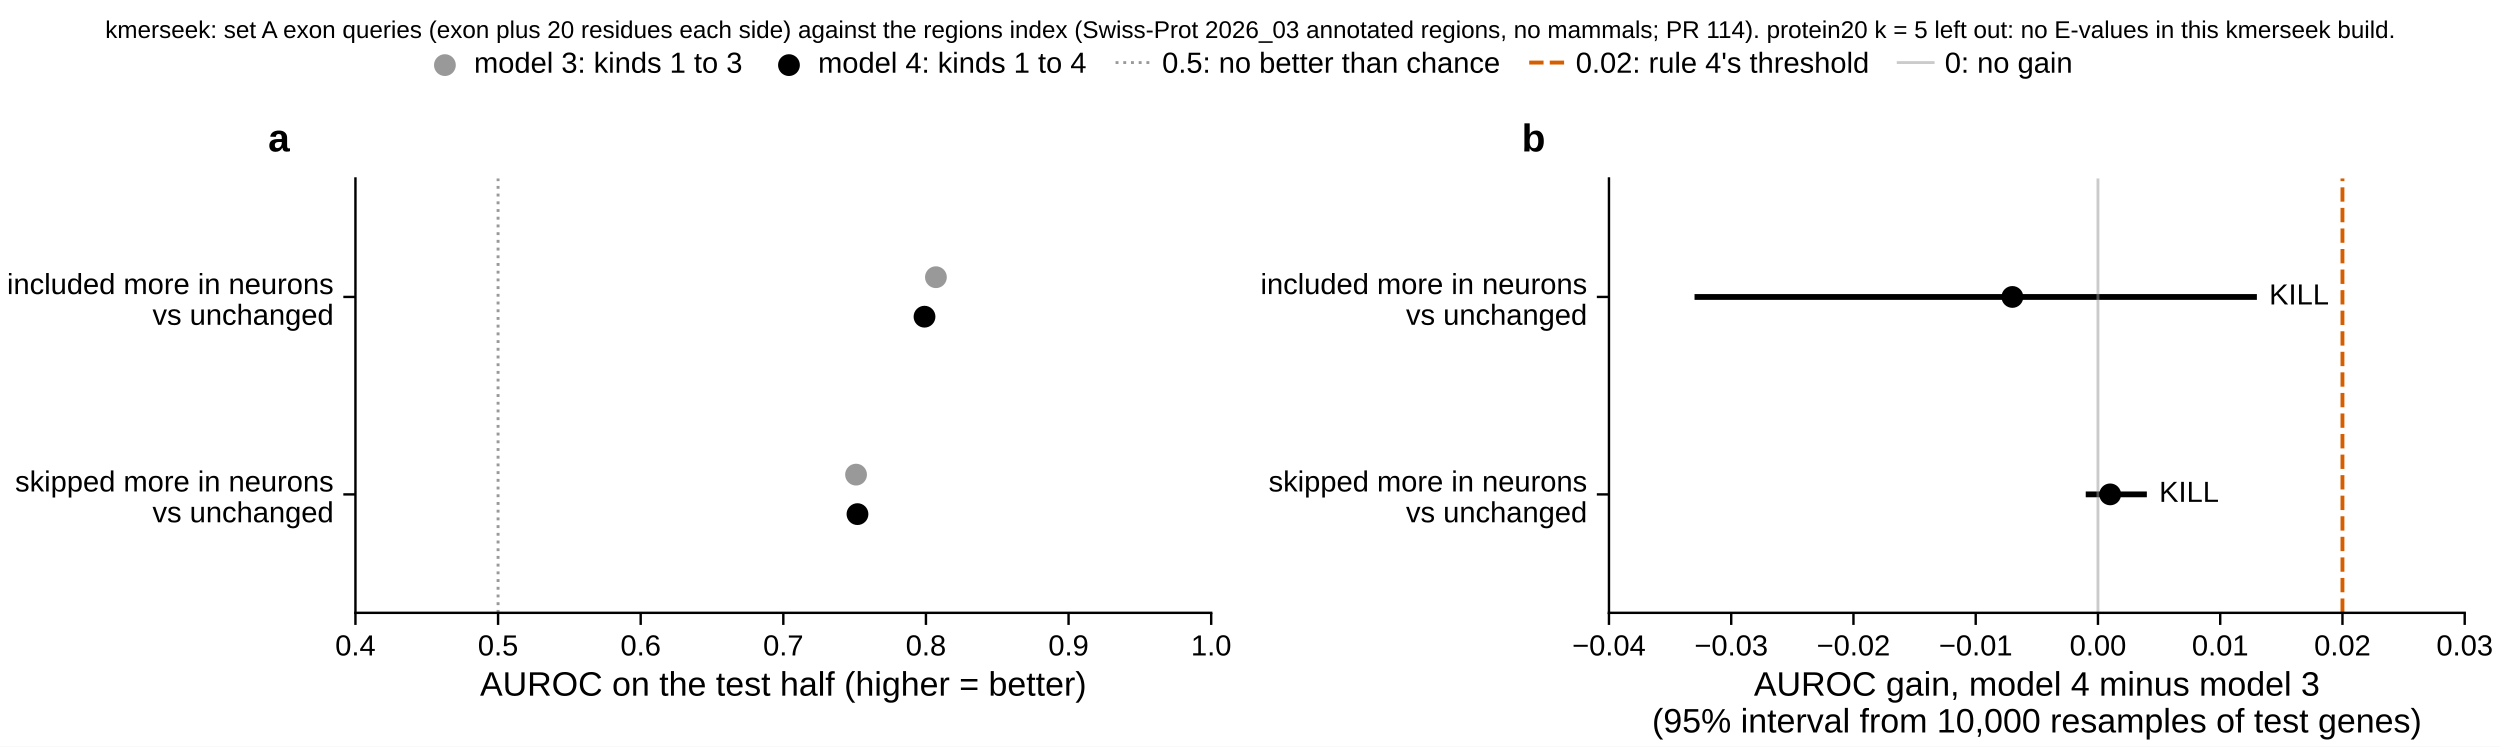
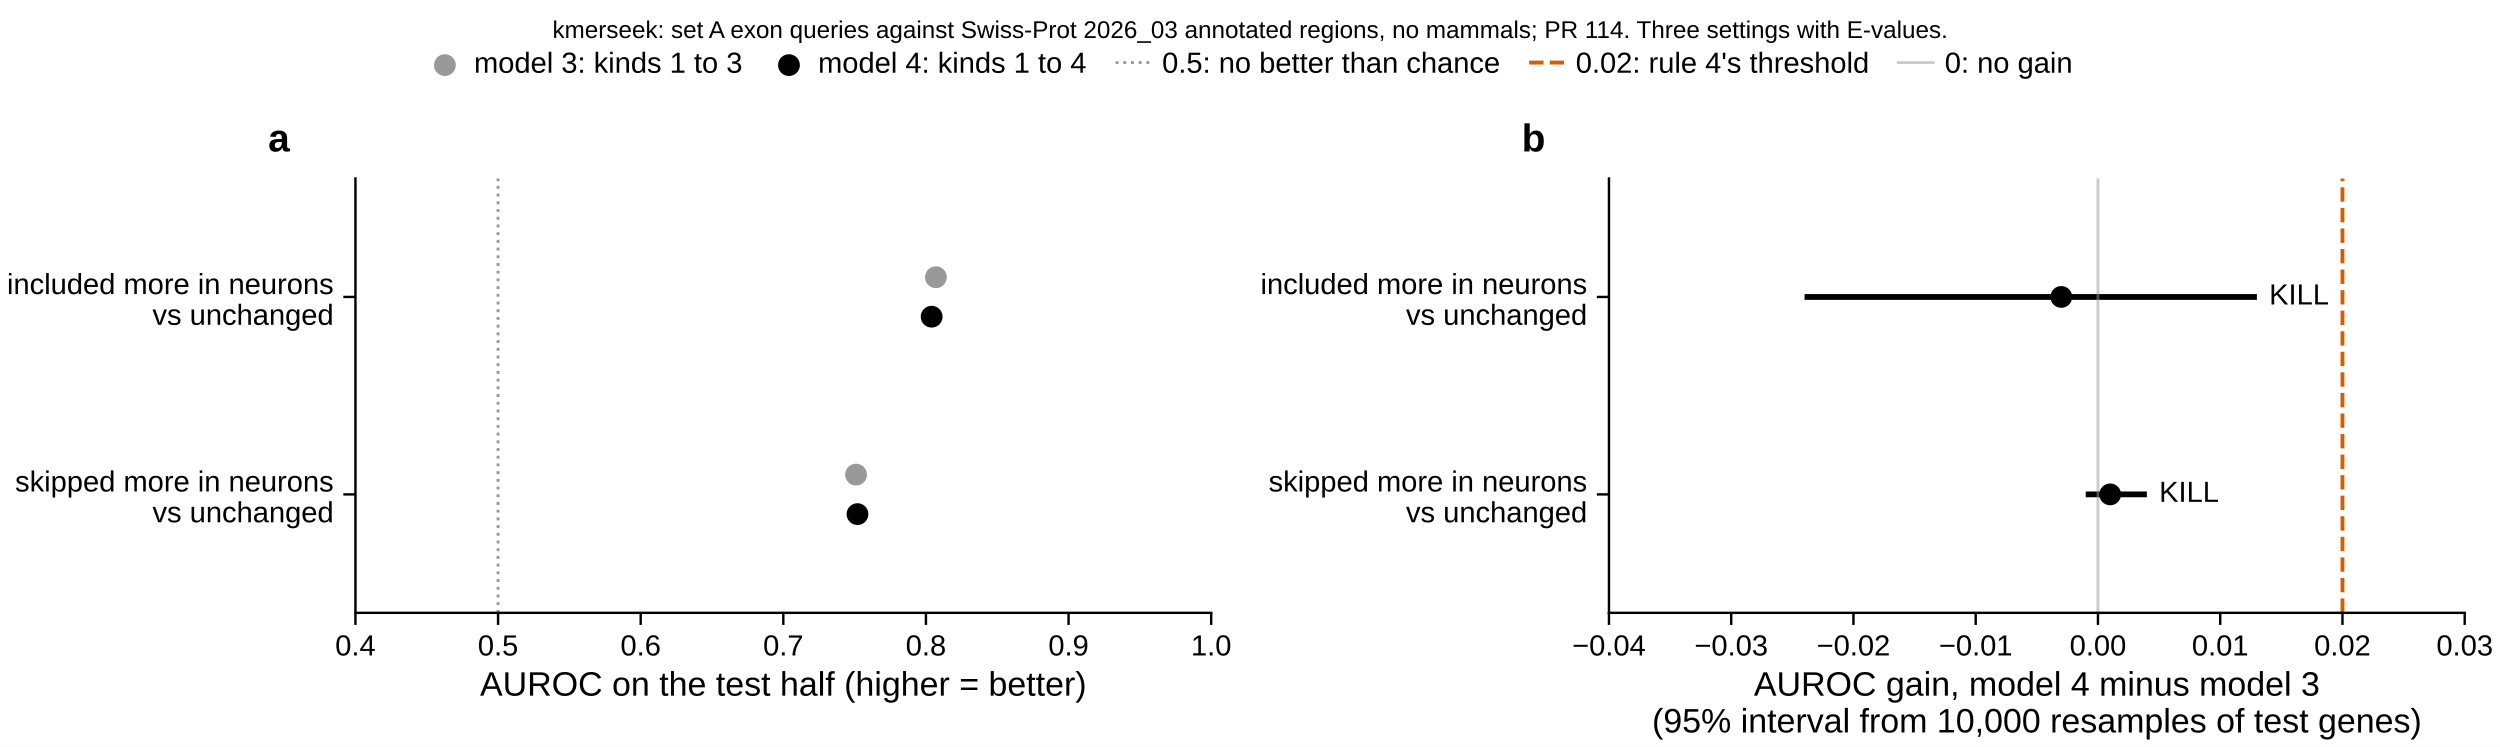
<svg xmlns="http://www.w3.org/2000/svg" xmlns:xlink="http://www.w3.org/1999/xlink" width="515.62pt" height="153.985pt" viewBox="0 0 515.62 153.985" version="1.1">
  <defs>
    <style type="text/css">*{stroke-linejoin: round; stroke-linecap: butt}</style>
  </defs>
  <g id="figure_1">
    <g id="patch_1">
-       <path d="M 0 153.985  L 515.62 153.985  L 515.62 0  L 0 0  z " style="fill: #ffffff" />
+       <path d="M 0 153.985 L 515.62 153.985 L 515.62 0 L 0 0 z " style="fill: #ffffff" />
    </g>
    <g id="axes_1">
      <g id="patch_2">
-         <path d="M 73.309 126.396  L 249.805 126.396  L 249.805 36.813  L 73.309 36.813  z " style="fill: #ffffff" />
+         <path d="M 73.309 126.396 L 249.805 126.396 L 249.805 36.813 L 73.309 36.813 z " style="fill: #ffffff" />
      </g>
      <g id="matplotlib.axis_1">
        <g id="xtick_1">
          <g id="line2d_1">
            <defs>
-               <path id="mf341d355e3" d="M 0 0  L 0 2.5  " style="stroke: #000000; stroke-width: 0.5" />
+               <path id="m22e58bc4c7" d="M 0 0 L 0 2.5 " style="stroke: #000000; stroke-width: 0.5" />
            </defs>
            <g>
-               <use xlink:href="#mf341d355e3" x="73.309" y="126.396" style="stroke: #000000; stroke-width: 0.5" />
+               <use xlink:href="#m22e58bc4c7" x="73.309" y="126.396" style="stroke: #000000; stroke-width: 0.5" />
            </g>
          </g>
          <g id="text_1">
            <text style="font-size: 6px; font-family: 'Arial', 'Helvetica', 'Liberation Sans', 'DejaVu Sans', sans-serif; text-anchor: middle" x="73.309" y="135.191" transform="rotate(-0 73.30875 135.1911)">0.4</text>
          </g>
        </g>
        <g id="xtick_2">
          <g id="line2d_2">
            <g>
-               <use xlink:href="#mf341d355e3" x="102.725" y="126.396" style="stroke: #000000; stroke-width: 0.5" />
+               <use xlink:href="#m22e58bc4c7" x="102.725" y="126.396" style="stroke: #000000; stroke-width: 0.5" />
            </g>
          </g>
          <g id="text_2">
            <text style="font-size: 6px; font-family: 'Arial', 'Helvetica', 'Liberation Sans', 'DejaVu Sans', sans-serif; text-anchor: middle" x="102.725" y="135.191" transform="rotate(-0 102.7249 135.1911)">0.5</text>
          </g>
        </g>
        <g id="xtick_3">
          <g id="line2d_3">
            <g>
-               <use xlink:href="#mf341d355e3" x="132.141" y="126.396" style="stroke: #000000; stroke-width: 0.5" />
+               <use xlink:href="#m22e58bc4c7" x="132.141" y="126.396" style="stroke: #000000; stroke-width: 0.5" />
            </g>
          </g>
          <g id="text_3">
            <text style="font-size: 6px; font-family: 'Arial', 'Helvetica', 'Liberation Sans', 'DejaVu Sans', sans-serif; text-anchor: middle" x="132.141" y="135.191" transform="rotate(-0 132.141 135.1911)">0.6</text>
          </g>
        </g>
        <g id="xtick_4">
          <g id="line2d_4">
            <g>
-               <use xlink:href="#mf341d355e3" x="161.557" y="126.396" style="stroke: #000000; stroke-width: 0.5" />
+               <use xlink:href="#m22e58bc4c7" x="161.557" y="126.396" style="stroke: #000000; stroke-width: 0.5" />
            </g>
          </g>
          <g id="text_4">
            <text style="font-size: 6px; font-family: 'Arial', 'Helvetica', 'Liberation Sans', 'DejaVu Sans', sans-serif; text-anchor: middle" x="161.557" y="135.191" transform="rotate(-0 161.5571 135.1911)">0.7</text>
          </g>
        </g>
        <g id="xtick_5">
          <g id="line2d_5">
            <g>
-               <use xlink:href="#mf341d355e3" x="190.973" y="126.396" style="stroke: #000000; stroke-width: 0.5" />
+               <use xlink:href="#m22e58bc4c7" x="190.973" y="126.396" style="stroke: #000000; stroke-width: 0.5" />
            </g>
          </g>
          <g id="text_5">
            <text style="font-size: 6px; font-family: 'Arial', 'Helvetica', 'Liberation Sans', 'DejaVu Sans', sans-serif; text-anchor: middle" x="190.973" y="135.191" transform="rotate(-0 190.9732 135.1911)">0.8</text>
          </g>
        </g>
        <g id="xtick_6">
          <g id="line2d_6">
            <g>
-               <use xlink:href="#mf341d355e3" x="220.389" y="126.396" style="stroke: #000000; stroke-width: 0.5" />
+               <use xlink:href="#m22e58bc4c7" x="220.389" y="126.396" style="stroke: #000000; stroke-width: 0.5" />
            </g>
          </g>
          <g id="text_6">
            <text style="font-size: 6px; font-family: 'Arial', 'Helvetica', 'Liberation Sans', 'DejaVu Sans', sans-serif; text-anchor: middle" x="220.389" y="135.191" transform="rotate(-0 220.3893 135.1911)">0.9</text>
          </g>
        </g>
        <g id="xtick_7">
          <g id="line2d_7">
            <g>
-               <use xlink:href="#mf341d355e3" x="249.805" y="126.396" style="stroke: #000000; stroke-width: 0.5" />
+               <use xlink:href="#m22e58bc4c7" x="249.805" y="126.396" style="stroke: #000000; stroke-width: 0.5" />
            </g>
          </g>
          <g id="text_7">
            <text style="font-size: 6px; font-family: 'Arial', 'Helvetica', 'Liberation Sans', 'DejaVu Sans', sans-serif; text-anchor: middle" x="249.805" y="135.191" transform="rotate(-0 249.8055 135.1911)">1.0</text>
          </g>
        </g>
        <g id="text_8">
          <text style="font-size: 7px; font-family: 'Arial', 'Helvetica', 'Liberation Sans', 'DejaVu Sans', sans-serif; text-anchor: middle" x="161.557" y="143.484" transform="rotate(-0 161.5571 143.4838)">AUROC on the test half (higher = better)</text>
        </g>
      </g>
      <g id="matplotlib.axis_2">
        <g id="ytick_1">
          <g id="line2d_8">
            <defs>
-               <path id="ma1da6dd24b" d="M 0 0  L -2.5 0  " style="stroke: #000000; stroke-width: 0.5" />
+               <path id="mbb94d6abd8" d="M 0 0 L -2.5 0 " style="stroke: #000000; stroke-width: 0.5" />
            </defs>
            <g>
-               <use xlink:href="#ma1da6dd24b" x="73.309" y="61.245" style="stroke: #000000; stroke-width: 0.5" />
+               <use xlink:href="#mbb94d6abd8" x="73.309" y="61.245" style="stroke: #000000; stroke-width: 0.5" />
            </g>
          </g>
          <g id="text_9">
            <text style="font-size: 6px; font-family: 'Arial', 'Helvetica', 'Liberation Sans', 'DejaVu Sans', sans-serif" transform="translate(1.44 60.64875)">included more in neurons</text>
            <text style="font-size: 6px; font-family: 'Arial', 'Helvetica', 'Liberation Sans', 'DejaVu Sans', sans-serif" transform="translate(31.44937 66.99488)">vs unchanged</text>
          </g>
        </g>
        <g id="ytick_2">
          <g id="line2d_9">
            <g>
-               <use xlink:href="#ma1da6dd24b" x="73.309" y="101.965" style="stroke: #000000; stroke-width: 0.5" />
+               <use xlink:href="#mbb94d6abd8" x="73.309" y="101.965" style="stroke: #000000; stroke-width: 0.5" />
            </g>
          </g>
          <g id="text_10">
            <text style="font-size: 6px; font-family: 'Arial', 'Helvetica', 'Liberation Sans', 'DejaVu Sans', sans-serif" transform="translate(3.109687 101.3684)">skipped more in neurons</text>
            <text style="font-size: 6px; font-family: 'Arial', 'Helvetica', 'Liberation Sans', 'DejaVu Sans', sans-serif" transform="translate(31.44937 107.7145)">vs unchanged</text>
          </g>
        </g>
      </g>
      <g id="line2d_10">
-         <path d="M 102.725 126.396  L 102.725 36.813  " clip-path="url(#pbc2e5cc128)" style="fill: none; stroke-dasharray: 0.6,0.99; stroke-dashoffset: 0; stroke: #999999; stroke-width: 0.6" />
+         <path d="M 102.725 126.396 L 102.725 36.813 " clip-path="url(#p2ea3fd69f6)" style="fill: none; stroke-dasharray: 0.6,0.99; stroke-dashoffset: 0; stroke: #999999; stroke-width: 0.6" />
      </g>
      <g id="patch_3">
-         <path d="M 73.309 126.396  L 73.309 36.813  " style="fill: none; stroke: #000000; stroke-width: 0.5; stroke-linejoin: miter; stroke-linecap: square" />
+         <path d="M 73.309 126.396 L 73.309 36.813 " style="fill: none; stroke: #000000; stroke-width: 0.5; stroke-linejoin: miter; stroke-linecap: square" />
      </g>
      <g id="patch_4">
-         <path d="M 73.309 126.396  L 249.805 126.396  " style="fill: none; stroke: #000000; stroke-width: 0.5; stroke-linejoin: miter; stroke-linecap: square" />
+         <path d="M 73.309 126.396 L 249.805 126.396 " style="fill: none; stroke: #000000; stroke-width: 0.5; stroke-linejoin: miter; stroke-linecap: square" />
      </g>
      <g id="PathCollection_1">
        <defs>
-           <path id="ma989aeafb7" d="M 0 2  C 0.53 2 1.039 1.789 1.414 1.414  C 1.789 1.039 2 0.53 2 0  C 2 -0.53 1.789 -1.039 1.414 -1.414  C 1.039 -1.789 0.53 -2 0 -2  C -0.53 -2 -1.039 -1.789 -1.414 -1.414  C -1.789 -1.039 -2 -0.53 -2 0  C -2 0.53 -1.789 1.039 -1.414 1.414  C -1.039 1.789 -0.53 2 0 2  z " style="stroke: #999999; stroke-width: 0.5" />
+           <path id="mf28a98b67e" d="M 0 2 C 0.53 2 1.039 1.789 1.414 1.414 C 1.789 1.039 2 0.53 2 0 C 2 -0.53 1.789 -1.039 1.414 -1.414 C 1.039 -1.789 0.53 -2 0 -2 C -0.53 -2 -1.039 -1.789 -1.414 -1.414 C -1.789 -1.039 -2 -0.53 -2 0 C -2 0.53 -1.789 1.039 -1.414 1.414 C -1.039 1.789 -0.53 2 0 2 z " style="stroke: #999999; stroke-width: 0.5" />
        </defs>
-         <g clip-path="url(#pbc2e5cc128)">
-           <use xlink:href="#ma989aeafb7" x="193.032" y="57.173" style="fill: #999999; stroke: #999999; stroke-width: 0.5" />
-           <use xlink:href="#ma989aeafb7" x="176.559" y="97.893" style="fill: #999999; stroke: #999999; stroke-width: 0.5" />
+         <g clip-path="url(#p2ea3fd69f6)">
+           <use xlink:href="#mf28a98b67e" x="193.032" y="57.173" style="fill: #999999; stroke: #999999; stroke-width: 0.5" />
+           <use xlink:href="#mf28a98b67e" x="176.559" y="97.893" style="fill: #999999; stroke: #999999; stroke-width: 0.5" />
        </g>
      </g>
      <g id="PathCollection_2">
        <defs>
-           <path id="m6a66121b9e" d="M 0 2  C 0.53 2 1.039 1.789 1.414 1.414  C 1.789 1.039 2 0.53 2 0  C 2 -0.53 1.789 -1.039 1.414 -1.414  C 1.039 -1.789 0.53 -2 0 -2  C -0.53 -2 -1.039 -1.789 -1.414 -1.414  C -1.789 -1.039 -2 -0.53 -2 0  C -2 0.53 -1.789 1.039 -1.414 1.414  C -1.039 1.789 -0.53 2 0 2  z " style="stroke: #000000; stroke-width: 0.5" />
+           <path id="m9efa118ad1" d="M 0 2 C 0.53 2 1.039 1.789 1.414 1.414 C 1.789 1.039 2 0.53 2 0 C 2 -0.53 1.789 -1.039 1.414 -1.414 C 1.039 -1.789 0.53 -2 0 -2 C -0.53 -2 -1.039 -1.789 -1.414 -1.414 C -1.789 -1.039 -2 -0.53 -2 0 C -2 0.53 -1.789 1.039 -1.414 1.414 C -1.039 1.789 -0.53 2 0 2 z " style="stroke: #000000; stroke-width: 0.5" />
        </defs>
-         <g clip-path="url(#pbc2e5cc128)">
-           <use xlink:href="#m6a66121b9e" x="190.679" y="65.317" style="stroke: #000000; stroke-width: 0.5" />
-           <use xlink:href="#m6a66121b9e" x="176.853" y="106.037" style="stroke: #000000; stroke-width: 0.5" />
+         <g clip-path="url(#p2ea3fd69f6)">
+           <use xlink:href="#m9efa118ad1" x="192.15" y="65.317" style="stroke: #000000; stroke-width: 0.5" />
+           <use xlink:href="#m9efa118ad1" x="176.853" y="106.037" style="stroke: #000000; stroke-width: 0.5" />
        </g>
      </g>
      <g id="text_11">
        <text style="font-weight: 700; font-size: 8px; font-family: 'Arial', 'Helvetica', 'Liberation Sans', 'DejaVu Sans', sans-serif; text-anchor: start" x="55.309" y="31.234" transform="rotate(-0 55.30875 31.23447)">a</text>
      </g>
    </g>
    <g id="axes_2">
      <g id="patch_5">
-         <path d="M 331.845 126.396  L 508.341 126.396  L 508.341 36.813  L 331.845 36.813  z " style="fill: #ffffff" />
+         <path d="M 331.845 126.396 L 508.341 126.396 L 508.341 36.813 L 331.845 36.813 z " style="fill: #ffffff" />
      </g>
      <g id="matplotlib.axis_3">
        <g id="xtick_8">
          <g id="line2d_11">
            <g>
-               <use xlink:href="#mf341d355e3" x="331.845" y="126.396" style="stroke: #000000; stroke-width: 0.5" />
+               <use xlink:href="#m22e58bc4c7" x="331.845" y="126.396" style="stroke: #000000; stroke-width: 0.5" />
            </g>
          </g>
          <g id="text_12">
            <text style="font-size: 6px; font-family: 'Arial', 'Helvetica', 'Liberation Sans', 'DejaVu Sans', sans-serif; text-anchor: middle" x="331.845" y="135.191" transform="rotate(-0 331.8447 135.1911)">−0.04</text>
          </g>
        </g>
        <g id="xtick_9">
          <g id="line2d_12">
            <g>
-               <use xlink:href="#mf341d355e3" x="357.059" y="126.396" style="stroke: #000000; stroke-width: 0.5" />
+               <use xlink:href="#m22e58bc4c7" x="357.059" y="126.396" style="stroke: #000000; stroke-width: 0.5" />
            </g>
          </g>
          <g id="text_13">
            <text style="font-size: 6px; font-family: 'Arial', 'Helvetica', 'Liberation Sans', 'DejaVu Sans', sans-serif; text-anchor: middle" x="357.059" y="135.191" transform="rotate(-0 357.0585 135.1911)">−0.03</text>
          </g>
        </g>
        <g id="xtick_10">
          <g id="line2d_13">
            <g>
-               <use xlink:href="#mf341d355e3" x="382.272" y="126.396" style="stroke: #000000; stroke-width: 0.5" />
+               <use xlink:href="#m22e58bc4c7" x="382.272" y="126.396" style="stroke: #000000; stroke-width: 0.5" />
            </g>
          </g>
          <g id="text_14">
            <text style="font-size: 6px; font-family: 'Arial', 'Helvetica', 'Liberation Sans', 'DejaVu Sans', sans-serif; text-anchor: middle" x="382.272" y="135.191" transform="rotate(-0 382.2723 135.1911)">−0.02</text>
          </g>
        </g>
        <g id="xtick_11">
          <g id="line2d_14">
            <g>
-               <use xlink:href="#mf341d355e3" x="407.486" y="126.396" style="stroke: #000000; stroke-width: 0.5" />
+               <use xlink:href="#m22e58bc4c7" x="407.486" y="126.396" style="stroke: #000000; stroke-width: 0.5" />
            </g>
          </g>
          <g id="text_15">
            <text style="font-size: 6px; font-family: 'Arial', 'Helvetica', 'Liberation Sans', 'DejaVu Sans', sans-serif; text-anchor: middle" x="407.486" y="135.191" transform="rotate(-0 407.4861 135.1911)">−0.01</text>
          </g>
        </g>
        <g id="xtick_12">
          <g id="line2d_15">
            <g>
-               <use xlink:href="#mf341d355e3" x="432.7" y="126.396" style="stroke: #000000; stroke-width: 0.5" />
+               <use xlink:href="#m22e58bc4c7" x="432.7" y="126.396" style="stroke: #000000; stroke-width: 0.5" />
            </g>
          </g>
          <g id="text_16">
            <text style="font-size: 6px; font-family: 'Arial', 'Helvetica', 'Liberation Sans', 'DejaVu Sans', sans-serif; text-anchor: middle" x="432.7" y="135.191" transform="rotate(-0 432.7 135.1911)">0.00</text>
          </g>
        </g>
        <g id="xtick_13">
          <g id="line2d_16">
            <g>
-               <use xlink:href="#mf341d355e3" x="457.914" y="126.396" style="stroke: #000000; stroke-width: 0.5" />
+               <use xlink:href="#m22e58bc4c7" x="457.914" y="126.396" style="stroke: #000000; stroke-width: 0.5" />
            </g>
          </g>
          <g id="text_17">
            <text style="font-size: 6px; font-family: 'Arial', 'Helvetica', 'Liberation Sans', 'DejaVu Sans', sans-serif; text-anchor: middle" x="457.914" y="135.191" transform="rotate(-0 457.9138 135.1911)">0.01</text>
          </g>
        </g>
        <g id="xtick_14">
          <g id="line2d_17">
            <g>
-               <use xlink:href="#mf341d355e3" x="483.128" y="126.396" style="stroke: #000000; stroke-width: 0.5" />
+               <use xlink:href="#m22e58bc4c7" x="483.128" y="126.396" style="stroke: #000000; stroke-width: 0.5" />
            </g>
          </g>
          <g id="text_18">
            <text style="font-size: 6px; font-family: 'Arial', 'Helvetica', 'Liberation Sans', 'DejaVu Sans', sans-serif; text-anchor: middle" x="483.128" y="135.191" transform="rotate(-0 483.1276 135.1911)">0.02</text>
          </g>
        </g>
        <g id="xtick_15">
          <g id="line2d_18">
            <g>
-               <use xlink:href="#mf341d355e3" x="508.341" y="126.396" style="stroke: #000000; stroke-width: 0.5" />
+               <use xlink:href="#m22e58bc4c7" x="508.341" y="126.396" style="stroke: #000000; stroke-width: 0.5" />
            </g>
          </g>
          <g id="text_19">
            <text style="font-size: 6px; font-family: 'Arial', 'Helvetica', 'Liberation Sans', 'DejaVu Sans', sans-serif; text-anchor: middle" x="508.341" y="135.191" transform="rotate(-0 508.3414 135.1911)">0.03</text>
          </g>
        </g>
        <g id="text_20">
          <text style="font-size: 7px; font-family: 'Arial', 'Helvetica', 'Liberation Sans', 'DejaVu Sans', sans-serif" transform="translate(361.7377 143.4838)">AUROC gain, model 4 minus model 3</text>
          <text style="font-size: 7px; font-family: 'Arial', 'Helvetica', 'Liberation Sans', 'DejaVu Sans', sans-serif" transform="translate(340.7267 151.072)">(95% interval from 10,000 resamples of test genes)</text>
        </g>
      </g>
      <g id="matplotlib.axis_4">
        <g id="ytick_3">
          <g id="line2d_19">
            <g>
-               <use xlink:href="#ma1da6dd24b" x="331.845" y="61.245" style="stroke: #000000; stroke-width: 0.5" />
+               <use xlink:href="#mbb94d6abd8" x="331.845" y="61.245" style="stroke: #000000; stroke-width: 0.5" />
            </g>
          </g>
          <g id="text_21">
            <text style="font-size: 6px; font-family: 'Arial', 'Helvetica', 'Liberation Sans', 'DejaVu Sans', sans-serif" transform="translate(259.9759 60.64875)">included more in neurons</text>
            <text style="font-size: 6px; font-family: 'Arial', 'Helvetica', 'Liberation Sans', 'DejaVu Sans', sans-serif" transform="translate(289.9853 66.99488)">vs unchanged</text>
          </g>
        </g>
        <g id="ytick_4">
          <g id="line2d_20">
            <g>
-               <use xlink:href="#ma1da6dd24b" x="331.845" y="101.965" style="stroke: #000000; stroke-width: 0.5" />
+               <use xlink:href="#mbb94d6abd8" x="331.845" y="101.965" style="stroke: #000000; stroke-width: 0.5" />
            </g>
          </g>
          <g id="text_22">
            <text style="font-size: 6px; font-family: 'Arial', 'Helvetica', 'Liberation Sans', 'DejaVu Sans', sans-serif" transform="translate(261.6456 101.3684)">skipped more in neurons</text>
            <text style="font-size: 6px; font-family: 'Arial', 'Helvetica', 'Liberation Sans', 'DejaVu Sans', sans-serif" transform="translate(289.9853 107.7145)">vs unchanged</text>
          </g>
        </g>
      </g>
      <g id="LineCollection_1">
-         <path d="M 349.494 61.245  L 465.478 61.245  " clip-path="url(#p579f703a85)" style="fill: none; stroke: #000000; stroke-width: 1.2" />
+         <path d="M 372.187 61.245 L 465.478 61.245 " clip-path="url(#peece5360bc)" style="fill: none; stroke: #000000; stroke-width: 1.2" />
      </g>
      <g id="LineCollection_2">
-         <path d="M 430.179 101.965  L 442.785 101.965  " clip-path="url(#p579f703a85)" style="fill: none; stroke: #000000; stroke-width: 1.2" />
+         <path d="M 430.179 101.965 L 442.785 101.965 " clip-path="url(#peece5360bc)" style="fill: none; stroke: #000000; stroke-width: 1.2" />
      </g>
      <g id="line2d_21">
-         <path d="M 483.128 126.396  L 483.128 36.813  " clip-path="url(#p579f703a85)" style="fill: none; stroke-dasharray: 2.96,1.28; stroke-dashoffset: 0; stroke: #d55e00; stroke-width: 0.8" />
+         <path d="M 483.128 126.396 L 483.128 36.813 " clip-path="url(#peece5360bc)" style="fill: none; stroke-dasharray: 2.96,1.28; stroke-dashoffset: 0; stroke: #d55e00; stroke-width: 0.8" />
      </g>
      <g id="line2d_22">
-         <path d="M 432.7 126.396  L 432.7 36.813  " clip-path="url(#p579f703a85)" style="fill: none; stroke: #999999; stroke-opacity: 0.5; stroke-width: 0.6; stroke-linecap: square" />
+         <path d="M 432.7 126.396 L 432.7 36.813 " clip-path="url(#peece5360bc)" style="fill: none; stroke: #999999; stroke-opacity: 0.5; stroke-width: 0.6; stroke-linecap: square" />
      </g>
      <g id="patch_6">
-         <path d="M 331.845 126.396  L 331.845 36.813  " style="fill: none; stroke: #000000; stroke-width: 0.5; stroke-linejoin: miter; stroke-linecap: square" />
+         <path d="M 331.845 126.396 L 331.845 36.813 " style="fill: none; stroke: #000000; stroke-width: 0.5; stroke-linejoin: miter; stroke-linecap: square" />
      </g>
      <g id="patch_7">
-         <path d="M 331.845 126.396  L 508.341 126.396  " style="fill: none; stroke: #000000; stroke-width: 0.5; stroke-linejoin: miter; stroke-linecap: square" />
+         <path d="M 331.845 126.396 L 508.341 126.396 " style="fill: none; stroke: #000000; stroke-width: 0.5; stroke-linejoin: miter; stroke-linecap: square" />
      </g>
      <g id="PathCollection_3">
-         <g clip-path="url(#p579f703a85)">
-           <use xlink:href="#m6a66121b9e" x="415.05" y="61.245" style="stroke: #000000; stroke-width: 0.5" />
+         <g clip-path="url(#peece5360bc)">
+           <use xlink:href="#m9efa118ad1" x="425.136" y="61.245" style="stroke: #000000; stroke-width: 0.5" />
        </g>
      </g>
      <g id="text_23">
        <text style="font-size: 6px; font-family: 'Arial', 'Helvetica', 'Liberation Sans', 'DejaVu Sans', sans-serif; text-anchor: start" x="467.999" y="62.796" transform="rotate(-0 467.9993 62.7961)">KILL</text>
      </g>
      <g id="PathCollection_4">
-         <g clip-path="url(#p579f703a85)">
-           <use xlink:href="#m6a66121b9e" x="435.221" y="101.965" style="stroke: #000000; stroke-width: 0.5" />
+         <g clip-path="url(#peece5360bc)">
+           <use xlink:href="#m9efa118ad1" x="435.221" y="101.965" style="stroke: #000000; stroke-width: 0.5" />
        </g>
      </g>
      <g id="text_24">
        <text style="font-size: 6px; font-family: 'Arial', 'Helvetica', 'Liberation Sans', 'DejaVu Sans', sans-serif; text-anchor: start" x="445.307" y="103.516" transform="rotate(-0 445.3069 103.5157)">KILL</text>
      </g>
      <g id="text_25">
        <text style="font-weight: 700; font-size: 8px; font-family: 'Arial', 'Helvetica', 'Liberation Sans', 'DejaVu Sans', sans-serif; text-anchor: start" x="313.845" y="31.234" transform="rotate(-0 313.8447 31.23447)">b</text>
      </g>
    </g>
    <g id="legend_1">
      <g id="text_26">
-         <text style="font-size: 5px; font-family: 'Arial', 'Helvetica', 'Liberation Sans', 'DejaVu Sans', sans-serif; text-anchor: start" x="21.699" y="7.84" transform="rotate(-0 21.69929 7.839844)">kmerseek: set A exon queries (exon plus 20 residues each side) against the regions index (Swiss-Prot 2026_03 annotated regions, no mammals; PR 114). protein20 k = 5 left out: no E-values in this kmerseek build.</text>
+         <text style="font-size: 5px; font-family: 'Arial', 'Helvetica', 'Liberation Sans', 'DejaVu Sans', sans-serif; text-anchor: start" x="113.943" y="7.84" transform="rotate(-0 113.9434 7.839844)">kmerseek: set A exon queries against Swiss-Prot 2026_03 annotated regions, no mammals; PR 114. Three settings with E-values.</text>
      </g>
      <g id="PathCollection_5">
        <g>
-           <use xlink:href="#ma989aeafb7" x="91.761" y="13.43" style="fill: #999999; stroke: #999999; stroke-width: 0.5" />
+           <use xlink:href="#mf28a98b67e" x="91.761" y="13.43" style="fill: #999999; stroke: #999999; stroke-width: 0.5" />
        </g>
      </g>
      <g id="text_27">
        <text style="font-size: 6px; font-family: 'Arial', 'Helvetica', 'Liberation Sans', 'DejaVu Sans', sans-serif; text-anchor: start" x="97.761" y="15.005" transform="rotate(-0 97.76078 15.00469)">model 3: kinds 1 to 3</text>
      </g>
      <g id="PathCollection_6">
        <g>
-           <use xlink:href="#m6a66121b9e" x="162.722" y="13.43" style="stroke: #000000; stroke-width: 0.5" />
+           <use xlink:href="#m9efa118ad1" x="162.722" y="13.43" style="stroke: #000000; stroke-width: 0.5" />
        </g>
      </g>
      <g id="text_28">
        <text style="font-size: 6px; font-family: 'Arial', 'Helvetica', 'Liberation Sans', 'DejaVu Sans', sans-serif; text-anchor: start" x="168.722" y="15.005" transform="rotate(-0 168.722 15.00469)">model 4: kinds 1 to 4</text>
      </g>
      <g id="line2d_23">
-         <path d="M 230.083 12.905  L 233.683 12.905  L 237.283 12.905  " style="fill: none; stroke-dasharray: 0.6,0.99; stroke-dashoffset: 0; stroke: #999999; stroke-width: 0.6" />
+         <path d="M 230.083 12.905 L 233.683 12.905 L 237.283 12.905 " style="fill: none; stroke-dasharray: 0.6,0.99; stroke-dashoffset: 0; stroke: #999999; stroke-width: 0.6" />
      </g>
      <g id="text_29">
        <text style="font-size: 6px; font-family: 'Arial', 'Helvetica', 'Liberation Sans', 'DejaVu Sans', sans-serif; text-anchor: start" x="239.683" y="15.005" transform="rotate(-0 239.6833 15.00469)">0.5: no better than chance</text>
      </g>
      <g id="line2d_24">
-         <path d="M 315.395 12.905  L 318.995 12.905  L 322.595 12.905  " style="fill: none; stroke-dasharray: 2.96,1.28; stroke-dashoffset: 0; stroke: #d55e00; stroke-width: 0.8" />
+         <path d="M 315.395 12.905 L 318.995 12.905 L 322.595 12.905 " style="fill: none; stroke-dasharray: 2.96,1.28; stroke-dashoffset: 0; stroke: #d55e00; stroke-width: 0.8" />
      </g>
      <g id="text_30">
        <text style="font-size: 6px; font-family: 'Arial', 'Helvetica', 'Liberation Sans', 'DejaVu Sans', sans-serif; text-anchor: start" x="324.995" y="15.005" transform="rotate(-0 324.9948 15.00469)">0.02: rule 4's threshold</text>
      </g>
      <g id="line2d_25">
-         <path d="M 391.506 12.905  L 395.106 12.905  L 398.706 12.905  " style="fill: none; stroke: #999999; stroke-opacity: 0.5; stroke-width: 0.6; stroke-linecap: square" />
+         <path d="M 391.506 12.905 L 395.106 12.905 L 398.706 12.905 " style="fill: none; stroke: #999999; stroke-opacity: 0.5; stroke-width: 0.6; stroke-linecap: square" />
      </g>
      <g id="text_31">
        <text style="font-size: 6px; font-family: 'Arial', 'Helvetica', 'Liberation Sans', 'DejaVu Sans', sans-serif; text-anchor: start" x="401.106" y="15.005" transform="rotate(-0 401.1058 15.00469)">0: no gain</text>
      </g>
    </g>
  </g>
  <defs>
-     <clipPath id="pbc2e5cc128">
+     <clipPath id="p2ea3fd69f6">
      <rect x="73.309" y="36.813" width="176.497" height="89.583" />
    </clipPath>
-     <clipPath id="p579f703a85">
+     <clipPath id="peece5360bc">
      <rect x="331.845" y="36.813" width="176.497" height="89.583" />
    </clipPath>
  </defs>
</svg>
